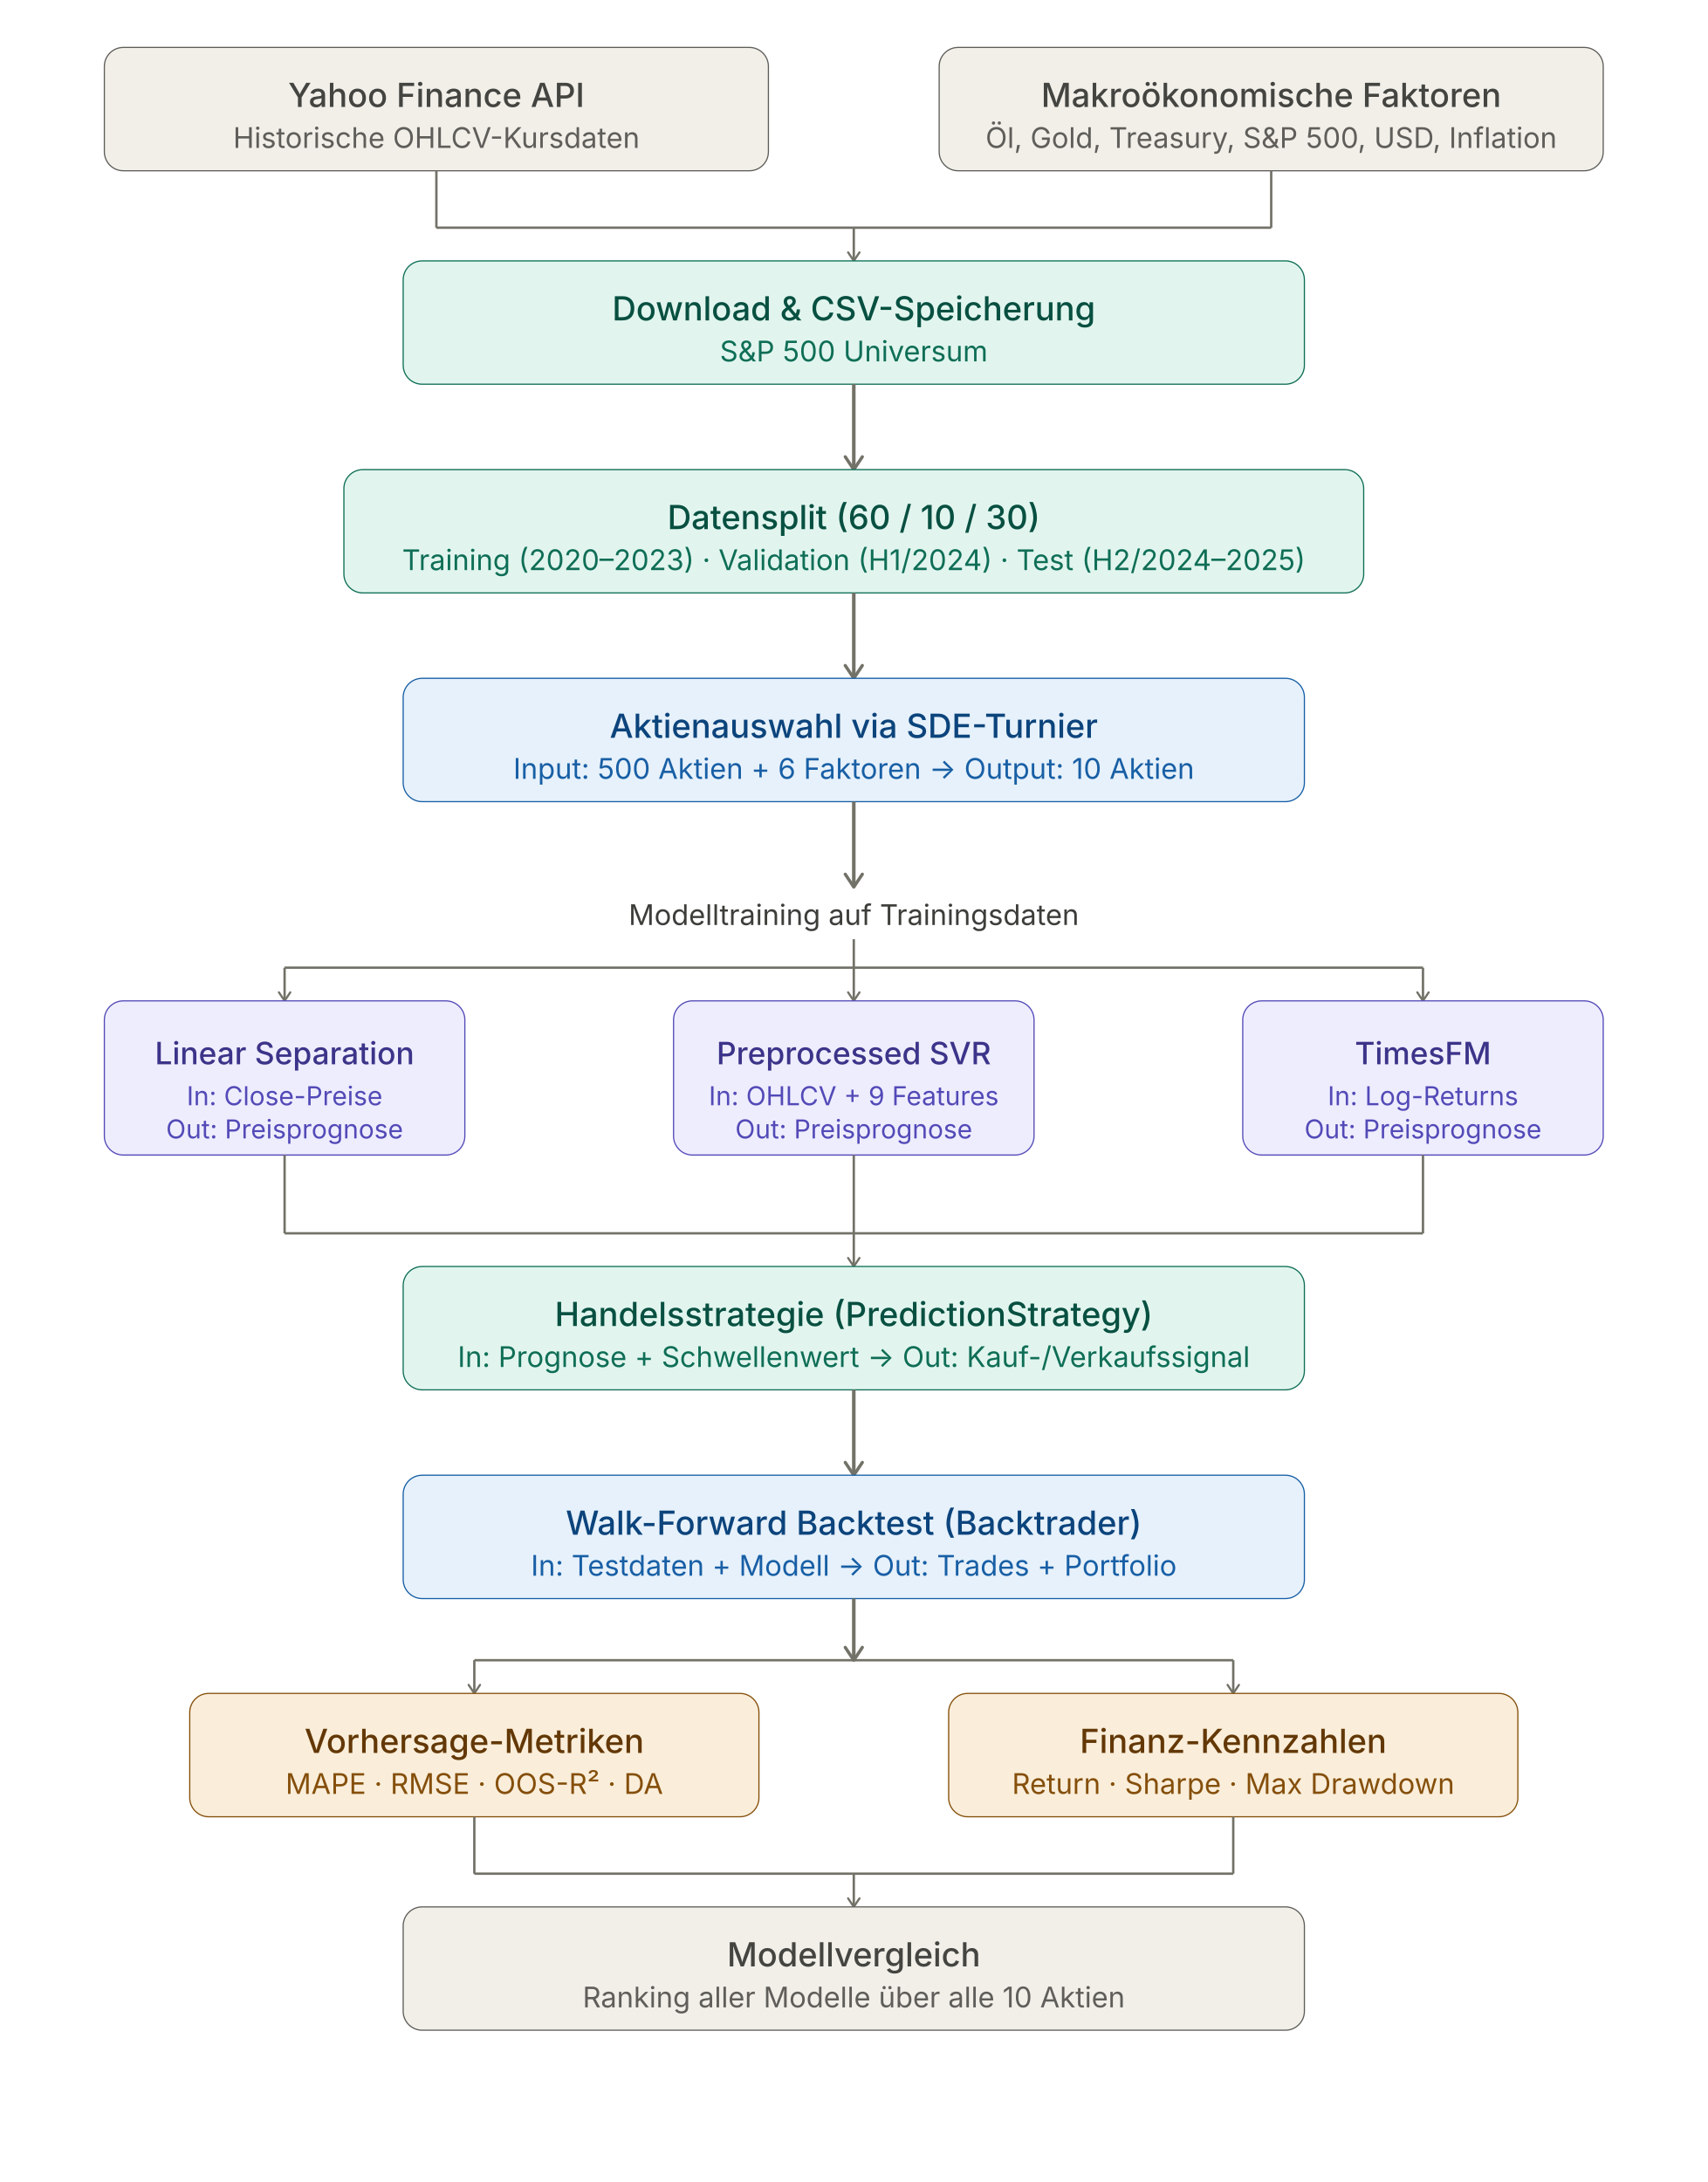
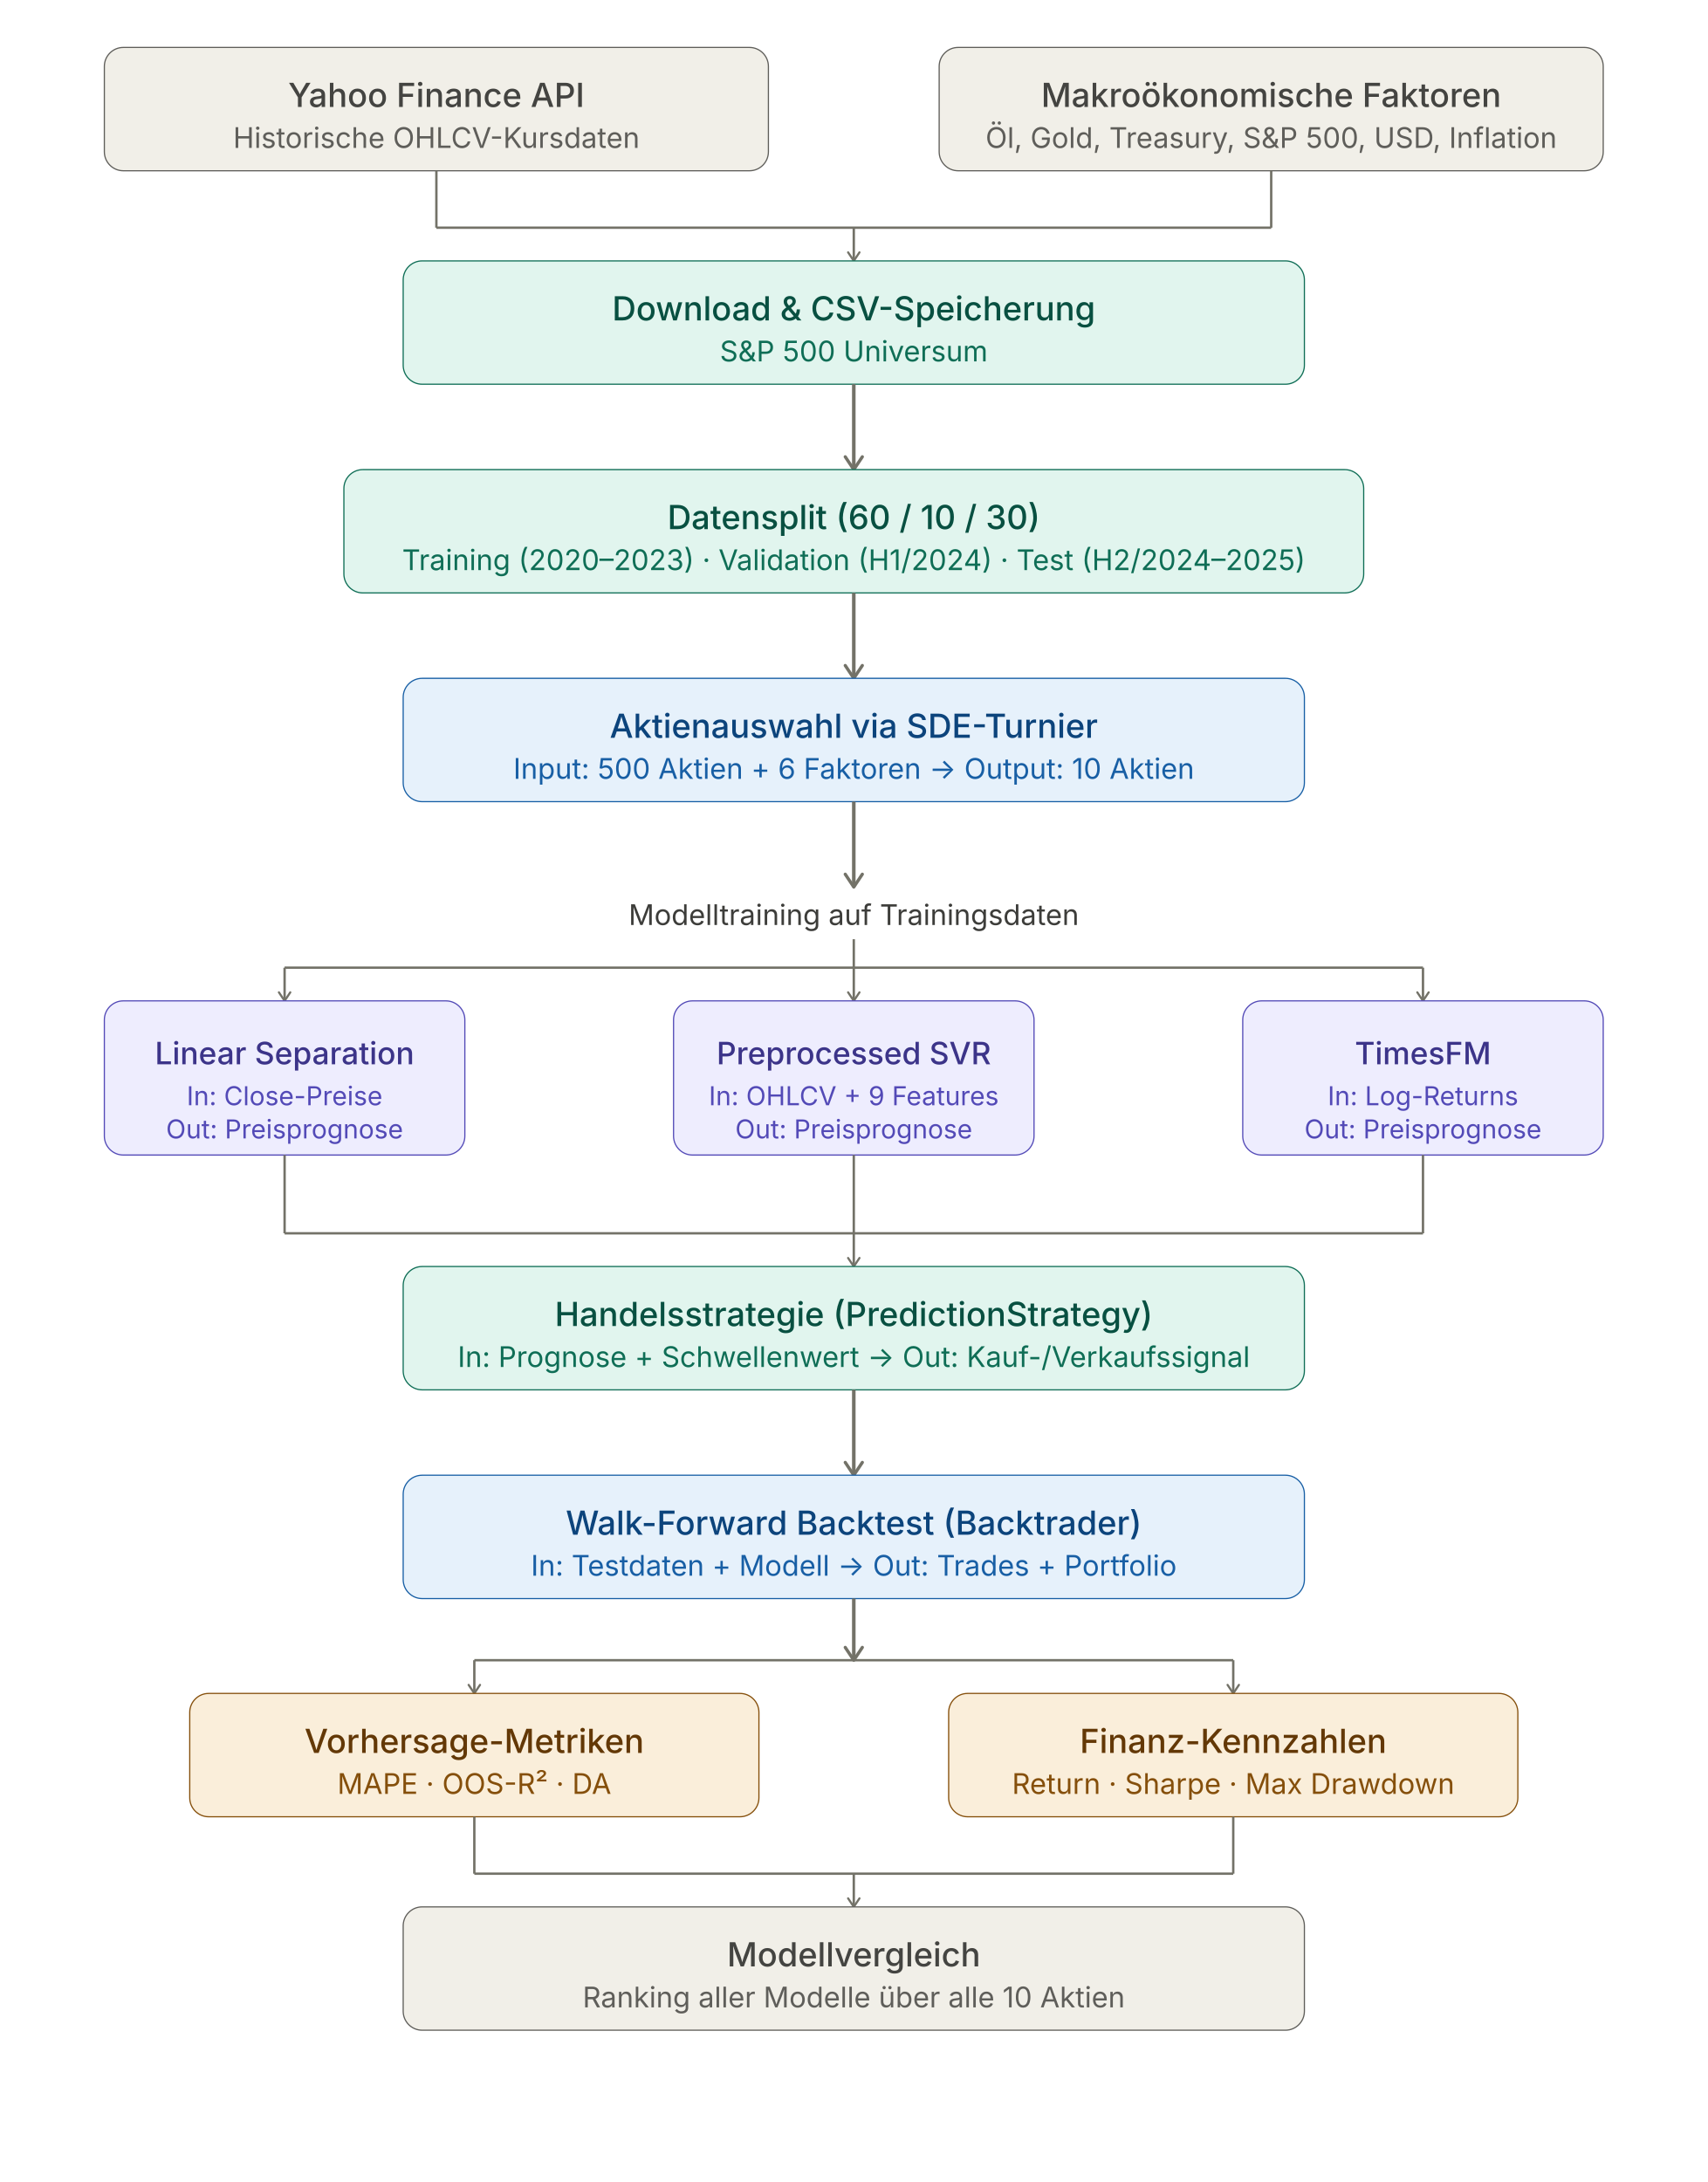
<svg xmlns="http://www.w3.org/2000/svg" width="100%" viewBox="0 0 720 920" role="img">
  <defs>
    <marker id="arrow" viewBox="0 0 10 10" refX="8" refY="5" markerWidth="6" markerHeight="6" orient="auto-start-reverse">
      <path d="M2 1L8 5L2 9" fill="none" stroke="context-stroke" stroke-width="1.5" stroke-linecap="round" stroke-linejoin="round" />
    </marker>
  </defs>
  <g>
    <rect x="44" y="20" width="280" height="52" rx="8" fill="#f1efe8" stroke="#5f5e5a" stroke-width="0.5" />
    <text x="184" y="40" text-anchor="middle" dominant-baseline="central" font-family="'Anthropic Sans', -apple-system, sans-serif" font-size="14" font-weight="500" fill="#444441">Yahoo Finance API</text>
    <text x="184" y="58" text-anchor="middle" dominant-baseline="central" font-family="'Anthropic Sans', -apple-system, sans-serif" font-size="12" fill="#5f5e5a">Historische OHLCV-Kursdaten</text>
  </g>
  <g>
    <rect x="396" y="20" width="280" height="52" rx="8" fill="#f1efe8" stroke="#5f5e5a" stroke-width="0.5" />
    <text x="536" y="40" text-anchor="middle" dominant-baseline="central" font-family="'Anthropic Sans', -apple-system, sans-serif" font-size="14" font-weight="500" fill="#444441">Makroökonomische Faktoren</text>
    <text x="536" y="58" text-anchor="middle" dominant-baseline="central" font-family="'Anthropic Sans', -apple-system, sans-serif" font-size="12" fill="#5f5e5a">Öl, Gold, Treasury, S&amp;P 500, USD, Inflation</text>
  </g>
  <line x1="184" y1="72" x2="184" y2="96" stroke="#737268" stroke-width="1" />
  <line x1="536" y1="72" x2="536" y2="96" stroke="#737268" stroke-width="1" />
  <line x1="184" y1="96" x2="536" y2="96" stroke="#737268" stroke-width="1" />
  <line x1="360" y1="96" x2="360" y2="110" stroke="#737268" stroke-width="1" marker-end="url(#arrow)" />
  <g>
    <rect x="170" y="110" width="380" height="52" rx="8" fill="#e1f5ee" stroke="#0f6e56" stroke-width="0.5" />
    <text x="360" y="130" text-anchor="middle" dominant-baseline="central" font-family="'Anthropic Sans', -apple-system, sans-serif" font-size="14" font-weight="500" fill="#085041">Download &amp; CSV-Speicherung</text>
    <text x="360" y="148" text-anchor="middle" dominant-baseline="central" font-family="'Anthropic Sans', -apple-system, sans-serif" font-size="12" fill="#0f6e56">S&amp;P 500 Universum</text>
  </g>
  <line x1="360" y1="162" x2="360" y2="198" stroke="#737268" stroke-width="1.5" marker-end="url(#arrow)" />
  <g>
    <rect x="145" y="198" width="430" height="52" rx="8" fill="#e1f5ee" stroke="#0f6e56" stroke-width="0.5" />
    <text x="360" y="218" text-anchor="middle" dominant-baseline="central" font-family="'Anthropic Sans', -apple-system, sans-serif" font-size="14" font-weight="500" fill="#085041">Datensplit (60 / 10 / 30)</text>
    <text x="360" y="236" text-anchor="middle" dominant-baseline="central" font-family="'Anthropic Sans', -apple-system, sans-serif" font-size="12" fill="#0f6e56">Training (2020–2023) · Validation (H1/2024) · Test (H2/2024–2025)</text>
  </g>
  <line x1="360" y1="250" x2="360" y2="286" stroke="#737268" stroke-width="1.5" marker-end="url(#arrow)" />
  <g>
    <rect x="170" y="286" width="380" height="52" rx="8" fill="#e6f1fb" stroke="#185fa5" stroke-width="0.5" />
    <text x="360" y="306" text-anchor="middle" dominant-baseline="central" font-family="'Anthropic Sans', -apple-system, sans-serif" font-size="14" font-weight="500" fill="#0c447c">Aktienauswahl via SDE-Turnier</text>
    <text x="360" y="324" text-anchor="middle" dominant-baseline="central" font-family="'Anthropic Sans', -apple-system, sans-serif" font-size="12" fill="#185fa5">Input: 500 Aktien + 6 Faktoren → Output: 10 Aktien</text>
  </g>
  <line x1="360" y1="338" x2="360" y2="374" stroke="#737268" stroke-width="1.5" marker-end="url(#arrow)" />
  <text x="360" y="390" text-anchor="middle" font-family="'Anthropic Sans', -apple-system, sans-serif" font-size="12" fill="#3d3d3a">Modelltraining auf Trainingsdaten</text>
  <line x1="360" y1="396" x2="360" y2="408" stroke="#737268" stroke-width="1" />
  <line x1="360" y1="408" x2="120" y2="408" stroke="#737268" stroke-width="1" />
  <line x1="360" y1="408" x2="600" y2="408" stroke="#737268" stroke-width="1" />
  <line x1="120" y1="408" x2="120" y2="422" stroke="#737268" stroke-width="1" marker-end="url(#arrow)" />
  <line x1="360" y1="408" x2="360" y2="422" stroke="#737268" stroke-width="1" marker-end="url(#arrow)" />
  <line x1="600" y1="408" x2="600" y2="422" stroke="#737268" stroke-width="1" marker-end="url(#arrow)" />
  <g>
    <rect x="44" y="422" width="152" height="65" rx="8" fill="#eeedfe" stroke="#534ab7" stroke-width="0.5" />
    <text x="120" y="444" text-anchor="middle" dominant-baseline="central" font-family="'Anthropic Sans', -apple-system, sans-serif" font-size="13" font-weight="500" fill="#3c3489">Linear Separation</text>
    <text x="120" y="462" text-anchor="middle" dominant-baseline="central" font-family="'Anthropic Sans', -apple-system, sans-serif" font-size="11" fill="#534ab7">In: Close-Preise</text>
    <text x="120" y="476" text-anchor="middle" dominant-baseline="central" font-family="'Anthropic Sans', -apple-system, sans-serif" font-size="11" fill="#534ab7">Out: Preisprognose</text>
  </g>
  <g>
    <rect x="284" y="422" width="152" height="65" rx="8" fill="#eeedfe" stroke="#534ab7" stroke-width="0.5" />
    <text x="360" y="444" text-anchor="middle" dominant-baseline="central" font-family="'Anthropic Sans', -apple-system, sans-serif" font-size="13" font-weight="500" fill="#3c3489">Preprocessed SVR</text>
    <text x="360" y="462" text-anchor="middle" dominant-baseline="central" font-family="'Anthropic Sans', -apple-system, sans-serif" font-size="11" fill="#534ab7">In: OHLCV + 9 Features</text>
    <text x="360" y="476" text-anchor="middle" dominant-baseline="central" font-family="'Anthropic Sans', -apple-system, sans-serif" font-size="11" fill="#534ab7">Out: Preisprognose</text>
  </g>
  <g>
    <rect x="524" y="422" width="152" height="65" rx="8" fill="#eeedfe" stroke="#534ab7" stroke-width="0.5" />
    <text x="600" y="444" text-anchor="middle" dominant-baseline="central" font-family="'Anthropic Sans', -apple-system, sans-serif" font-size="13" font-weight="500" fill="#3c3489">TimesFM</text>
    <text x="600" y="462" text-anchor="middle" dominant-baseline="central" font-family="'Anthropic Sans', -apple-system, sans-serif" font-size="11" fill="#534ab7">In: Log-Returns</text>
    <text x="600" y="476" text-anchor="middle" dominant-baseline="central" font-family="'Anthropic Sans', -apple-system, sans-serif" font-size="11" fill="#534ab7">Out: Preisprognose</text>
  </g>
  <line x1="120" y1="487" x2="120" y2="520" stroke="#737268" stroke-width="1" />
  <line x1="360" y1="487" x2="360" y2="520" stroke="#737268" stroke-width="1" />
  <line x1="600" y1="487" x2="600" y2="520" stroke="#737268" stroke-width="1" />
  <line x1="120" y1="520" x2="600" y2="520" stroke="#737268" stroke-width="1" />
  <line x1="360" y1="520" x2="360" y2="534" stroke="#737268" stroke-width="1" marker-end="url(#arrow)" />
  <g>
    <rect x="170" y="534" width="380" height="52" rx="8" fill="#e1f5ee" stroke="#0f6e56" stroke-width="0.5" />
    <text x="360" y="554" text-anchor="middle" dominant-baseline="central" font-family="'Anthropic Sans', -apple-system, sans-serif" font-size="14" font-weight="500" fill="#085041">Handelsstrategie (PredictionStrategy)</text>
    <text x="360" y="572" text-anchor="middle" dominant-baseline="central" font-family="'Anthropic Sans', -apple-system, sans-serif" font-size="12" fill="#0f6e56">In: Prognose + Schwellenwert → Out: Kauf-/Verkaufssignal</text>
  </g>
  <line x1="360" y1="586" x2="360" y2="622" stroke="#737268" stroke-width="1.5" marker-end="url(#arrow)" />
  <g>
    <rect x="170" y="622" width="380" height="52" rx="8" fill="#e6f1fb" stroke="#185fa5" stroke-width="0.5" />
    <text x="360" y="642" text-anchor="middle" dominant-baseline="central" font-family="'Anthropic Sans', -apple-system, sans-serif" font-size="14" font-weight="500" fill="#0c447c">Walk-Forward Backtest (Backtrader)</text>
    <text x="360" y="660" text-anchor="middle" dominant-baseline="central" font-family="'Anthropic Sans', -apple-system, sans-serif" font-size="12" fill="#185fa5">In: Testdaten + Modell → Out: Trades + Portfolio</text>
  </g>
  <line x1="360" y1="674" x2="360" y2="700" stroke="#737268" stroke-width="1.5" marker-end="url(#arrow)" />
  <line x1="360" y1="700" x2="200" y2="700" stroke="#737268" stroke-width="1" />
  <line x1="360" y1="700" x2="520" y2="700" stroke="#737268" stroke-width="1" />
  <line x1="200" y1="700" x2="200" y2="714" stroke="#737268" stroke-width="1" marker-end="url(#arrow)" />
  <line x1="520" y1="700" x2="520" y2="714" stroke="#737268" stroke-width="1" marker-end="url(#arrow)" />
  <g>
    <rect x="80" y="714" width="240" height="52" rx="8" fill="#faeeda" stroke="#854f0b" stroke-width="0.5" />
    <text x="200" y="734" text-anchor="middle" dominant-baseline="central" font-family="'Anthropic Sans', -apple-system, sans-serif" font-size="14" font-weight="500" fill="#633806">Vorhersage-Metriken</text>
-     <text x="200" y="752" text-anchor="middle" dominant-baseline="central" font-family="'Anthropic Sans', -apple-system, sans-serif" font-size="12" fill="#854f0b">MAPE · RMSE · OOS-R² · DA</text>
+     <text x="200" y="752" text-anchor="middle" dominant-baseline="central" font-family="'Anthropic Sans', -apple-system, sans-serif" font-size="12" fill="#854f0b">MAPE · OOS-R² · DA</text>
  </g>
  <g>
    <rect x="400" y="714" width="240" height="52" rx="8" fill="#faeeda" stroke="#854f0b" stroke-width="0.5" />
    <text x="520" y="734" text-anchor="middle" dominant-baseline="central" font-family="'Anthropic Sans', -apple-system, sans-serif" font-size="14" font-weight="500" fill="#633806">Finanz-Kennzahlen</text>
    <text x="520" y="752" text-anchor="middle" dominant-baseline="central" font-family="'Anthropic Sans', -apple-system, sans-serif" font-size="12" fill="#854f0b">Return · Sharpe · Max Drawdown</text>
  </g>
  <line x1="200" y1="766" x2="200" y2="790" stroke="#737268" stroke-width="1" />
  <line x1="520" y1="766" x2="520" y2="790" stroke="#737268" stroke-width="1" />
  <line x1="200" y1="790" x2="520" y2="790" stroke="#737268" stroke-width="1" />
  <line x1="360" y1="790" x2="360" y2="804" stroke="#737268" stroke-width="1" marker-end="url(#arrow)" />
  <g>
    <rect x="170" y="804" width="380" height="52" rx="8" fill="#f1efe8" stroke="#5f5e5a" stroke-width="0.5" />
    <text x="360" y="824" text-anchor="middle" dominant-baseline="central" font-family="'Anthropic Sans', -apple-system, sans-serif" font-size="14" font-weight="500" fill="#444441">Modellvergleich</text>
    <text x="360" y="842" text-anchor="middle" dominant-baseline="central" font-family="'Anthropic Sans', -apple-system, sans-serif" font-size="12" fill="#5f5e5a">Ranking aller Modelle über alle 10 Aktien</text>
  </g>
</svg>
